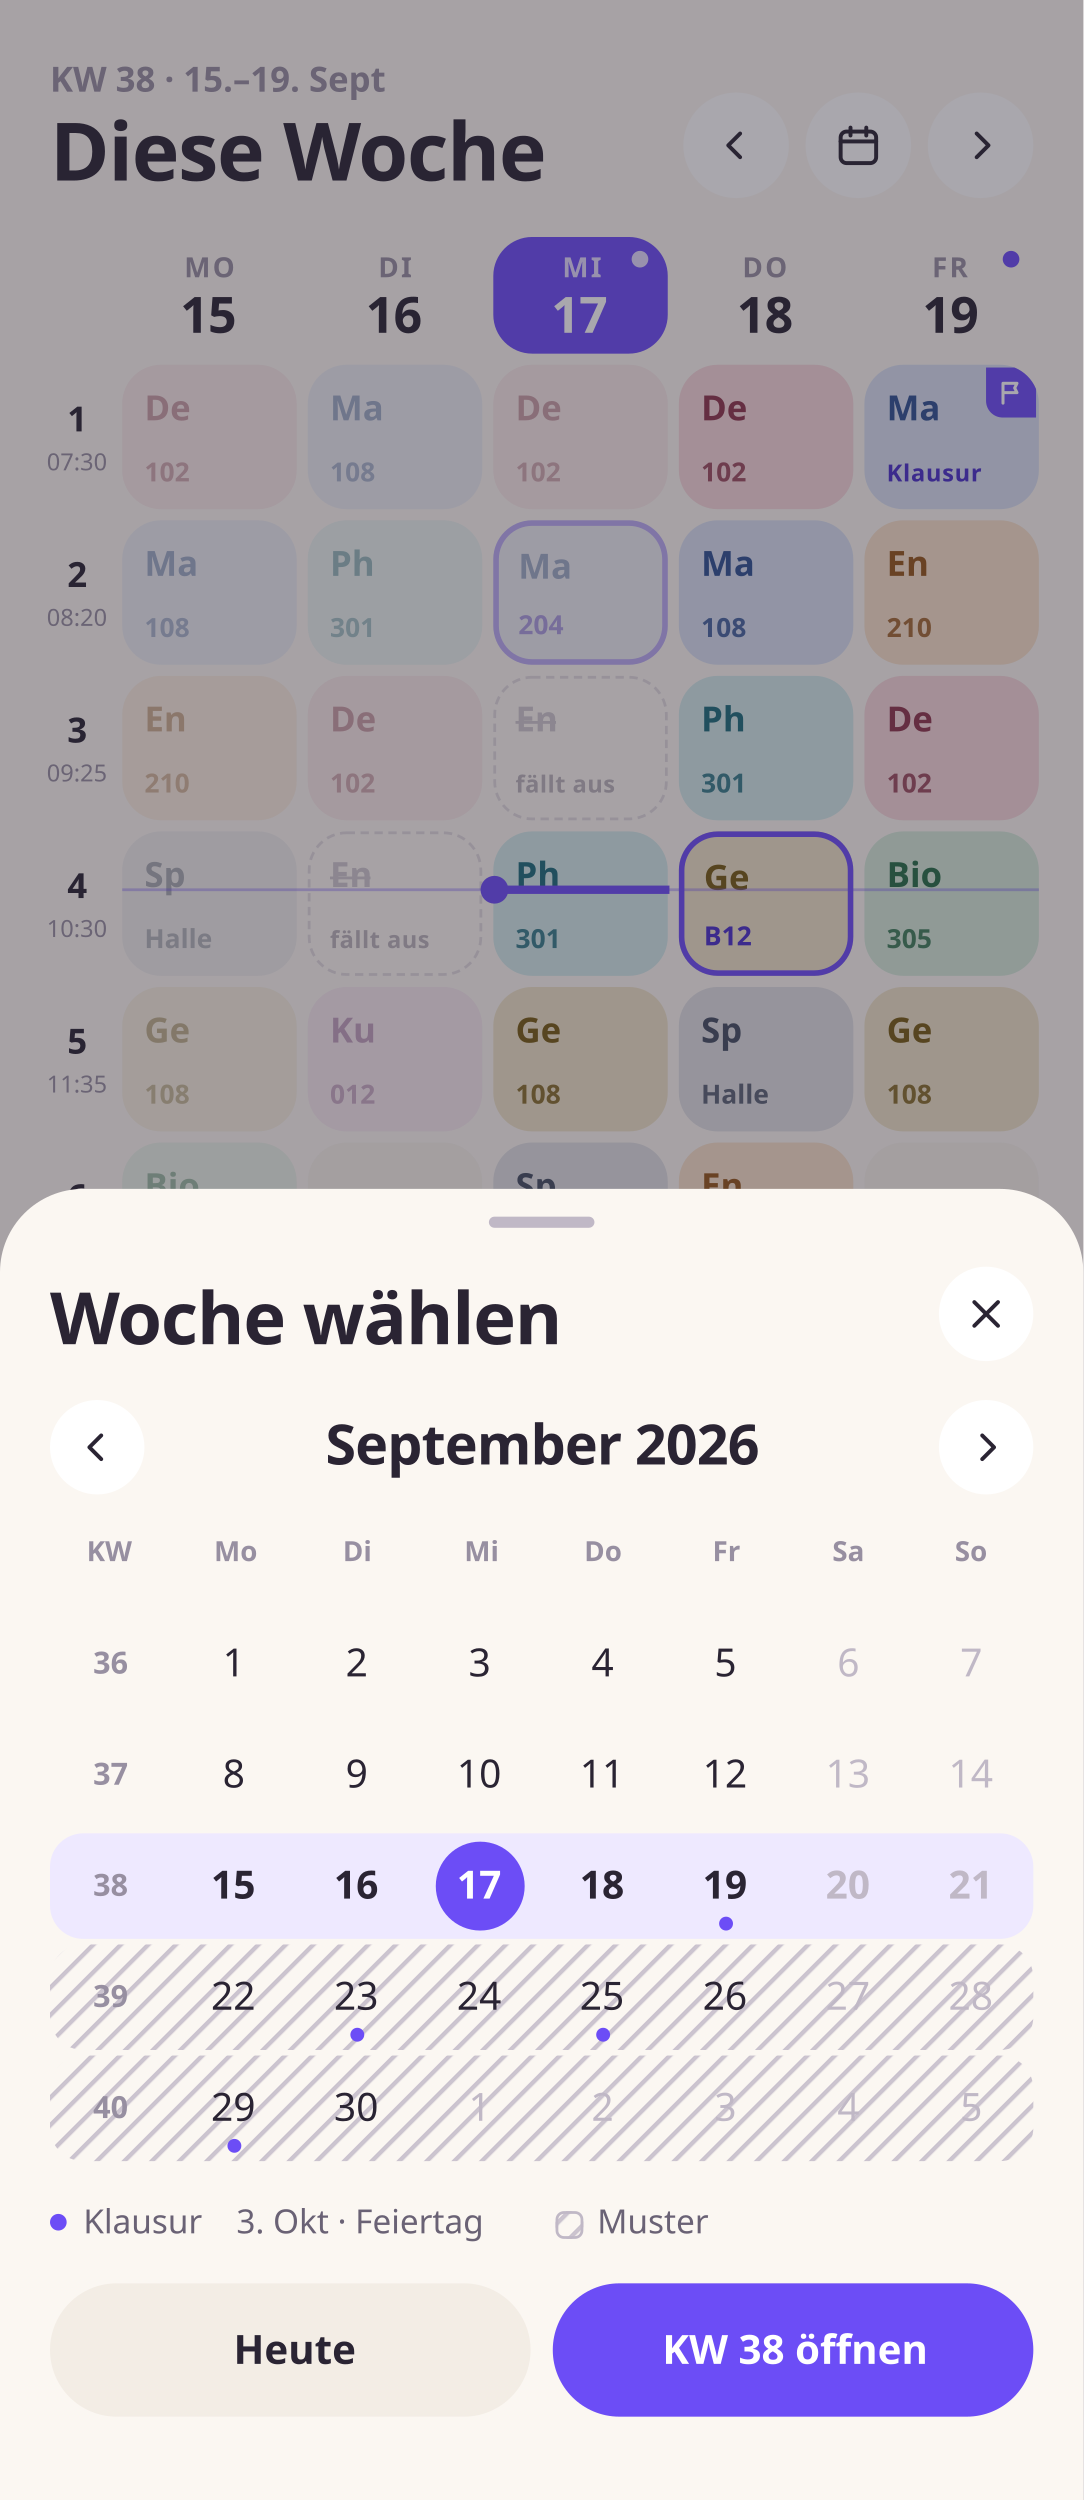
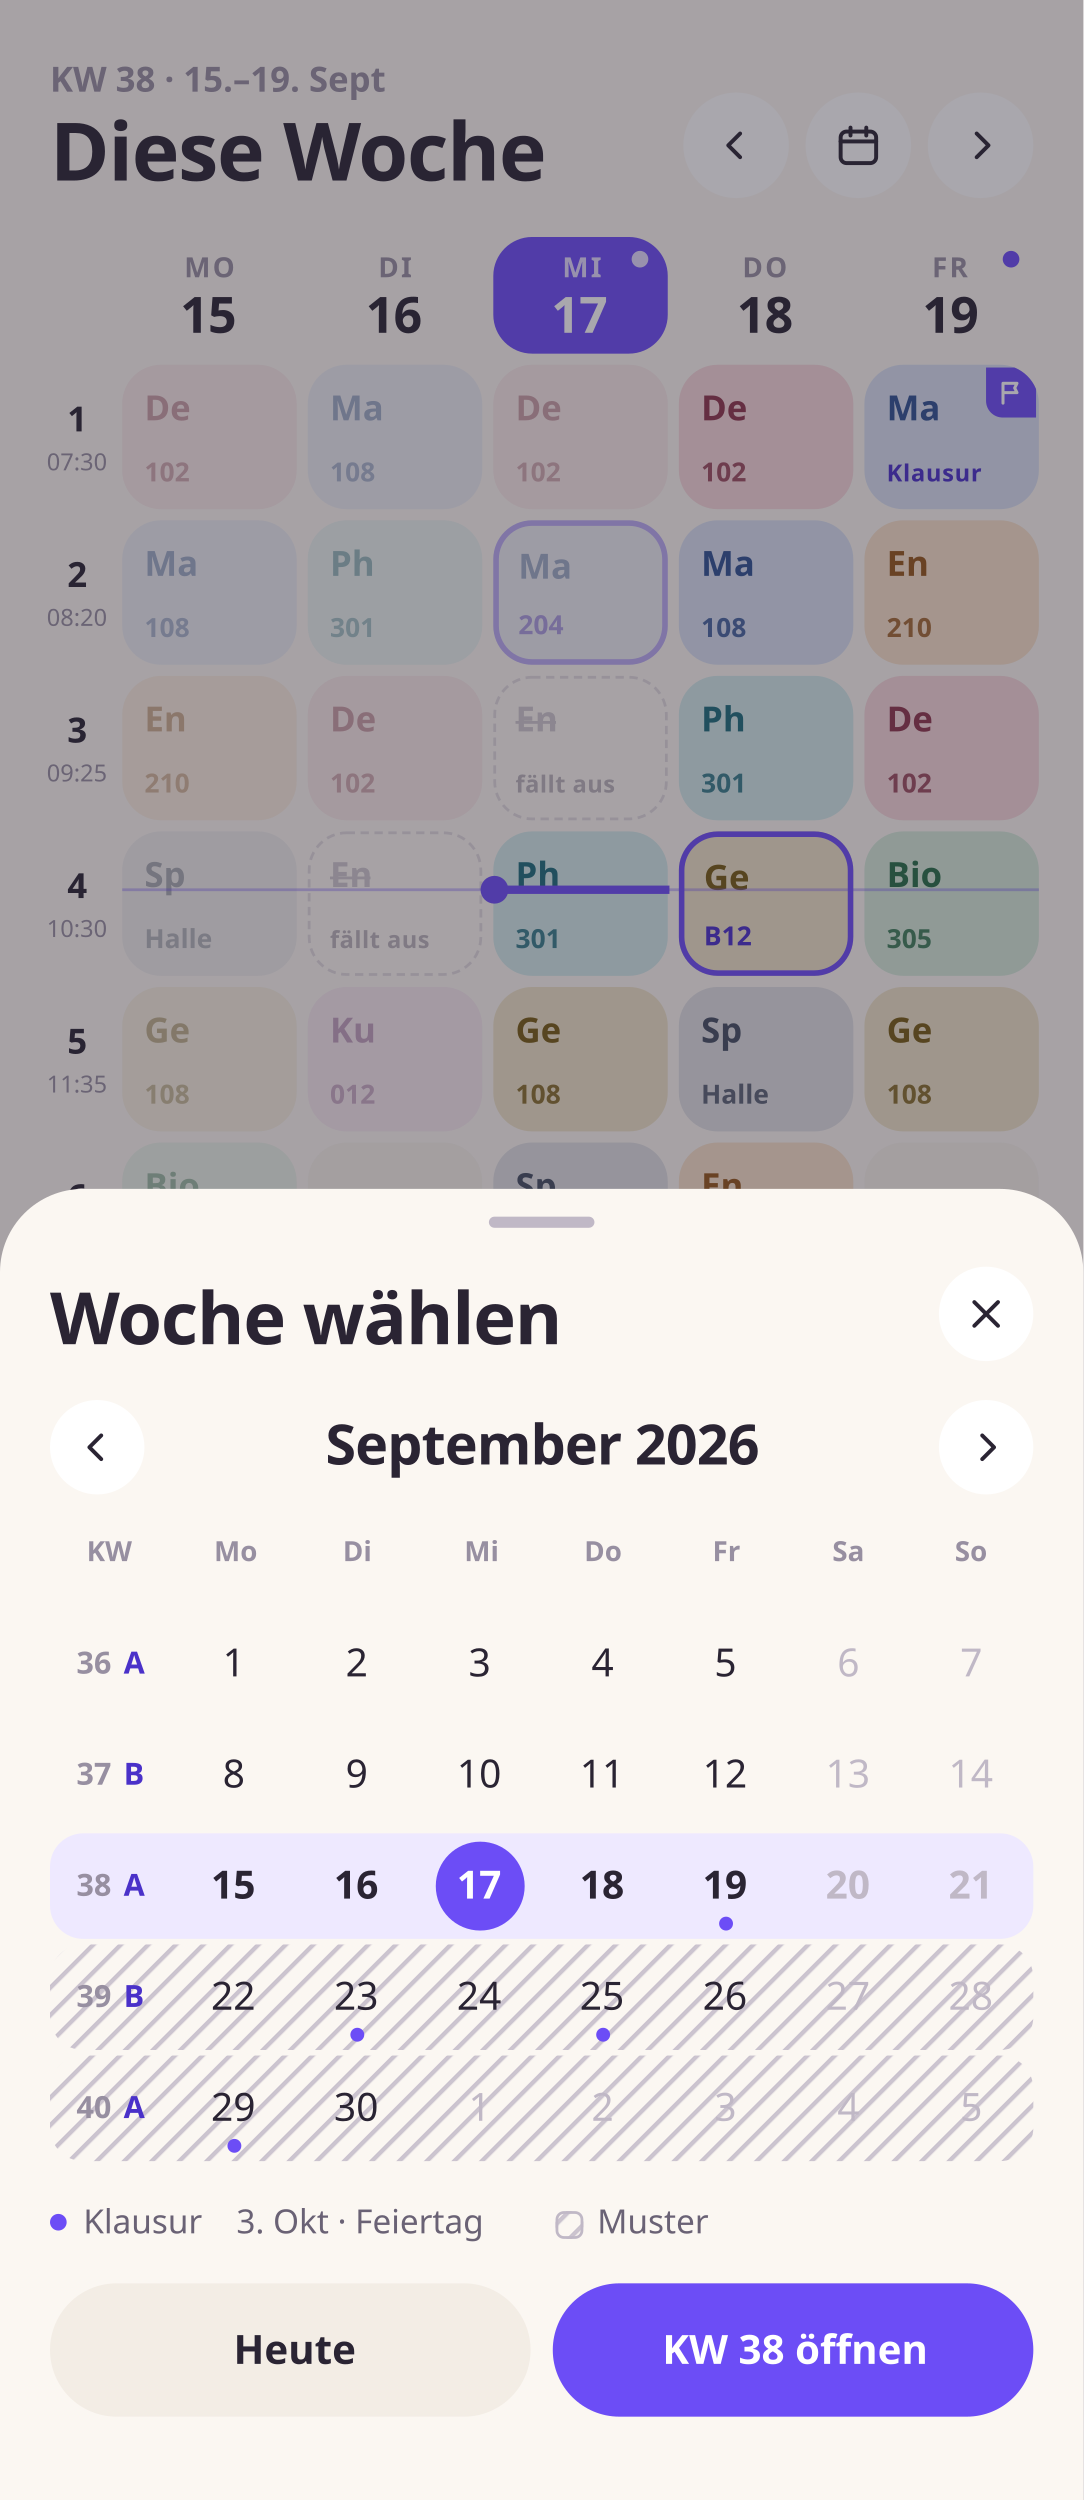
<svg xmlns="http://www.w3.org/2000/svg" width="390" height="900" viewBox="0 0 390 900">
  <defs>
    <filter id="nsh0" x="-50%" y="-50%" width="200%" height="200%">
      <feDropShadow dx="0" dy="24" stdDeviation="32" flood-color="#0F121C" flood-opacity="0.18" />
    </filter>
    <filter id="nsh1" x="-50%" y="-50%" width="200%" height="200%">
      <feDropShadow dx="0" dy="2" stdDeviation="4" flood-color="#0F121C" flood-opacity="0.06" />
    </filter>
    <pattern id="mh" width="8" height="8" patternUnits="userSpaceOnUse" patternTransform="rotate(45)">
      <rect x="0" y="0" width="3" height="8" fill="#FBF7F2" fill-opacity="0.55" />
    </pattern>
    <pattern id="mr" width="7" height="7" patternUnits="userSpaceOnUse" patternTransform="rotate(45)">
      <rect x="0" y="0" width="1.6" height="7" fill="#C0B8C6" fill-opacity="0.8" />
    </pattern>
  </defs>
  <rect x="0" y="0" width="390" height="900" fill="#FBF7F2" />
  <defs>
    <clipPath id="c3">
      <rect x="44" y="131.31" width="62.8" height="52" rx="14" />
    </clipPath>
    <clipPath id="c4">
      <rect x="110.8" y="131.31" width="62.8" height="52" rx="14" />
    </clipPath>
    <clipPath id="c5">
      <rect x="177.59" y="131.31" width="62.8" height="52" rx="14" />
    </clipPath>
    <clipPath id="c6">
      <rect x="244.39" y="131.31" width="62.8" height="52" rx="14" />
    </clipPath>
    <clipPath id="c7">
      <rect x="311.19" y="131.31" width="62.8" height="52" rx="14" />
    </clipPath>
    <clipPath id="c8">
      <rect x="44" y="187.31" width="62.8" height="52" rx="14" />
    </clipPath>
    <clipPath id="c9">
      <rect x="110.8" y="187.31" width="62.8" height="52" rx="14" />
    </clipPath>
    <clipPath id="c10">
      <rect x="177.59" y="187.31" width="62.8" height="52" rx="14" />
    </clipPath>
    <clipPath id="c11">
      <rect x="244.39" y="187.31" width="62.8" height="52" rx="14" />
    </clipPath>
    <clipPath id="c12">
      <rect x="311.19" y="187.31" width="62.8" height="52" rx="14" />
    </clipPath>
    <clipPath id="c13">
      <rect x="44" y="243.31" width="62.8" height="52" rx="14" />
    </clipPath>
    <clipPath id="c14">
      <rect x="110.8" y="243.31" width="62.8" height="52" rx="14" />
    </clipPath>
    <clipPath id="c15">
      <rect x="177.59" y="243.31" width="62.8" height="52" rx="14" />
    </clipPath>
    <clipPath id="c16">
      <rect x="244.39" y="243.31" width="62.8" height="52" rx="14" />
    </clipPath>
    <clipPath id="c17">
      <rect x="311.19" y="243.31" width="62.8" height="52" rx="14" />
    </clipPath>
    <clipPath id="c18">
      <rect x="44" y="299.31" width="62.8" height="52" rx="14" />
    </clipPath>
    <clipPath id="c19">
      <rect x="110.8" y="299.31" width="62.8" height="52" rx="14" />
    </clipPath>
    <clipPath id="c20">
      <rect x="177.59" y="299.31" width="62.8" height="52" rx="14" />
    </clipPath>
    <clipPath id="c21">
      <rect x="244.39" y="299.31" width="62.8" height="52" rx="14" />
    </clipPath>
    <clipPath id="c22">
      <rect x="311.19" y="299.31" width="62.8" height="52" rx="14" />
    </clipPath>
    <clipPath id="c23">
      <rect x="44" y="355.31" width="62.8" height="52" rx="14" />
    </clipPath>
    <clipPath id="c24">
      <rect x="110.8" y="355.31" width="62.8" height="52" rx="14" />
    </clipPath>
    <clipPath id="c25">
      <rect x="177.59" y="355.31" width="62.8" height="52" rx="14" />
    </clipPath>
    <clipPath id="c26">
      <rect x="244.39" y="355.31" width="62.8" height="52" rx="14" />
    </clipPath>
    <clipPath id="c27">
      <rect x="311.19" y="355.31" width="62.8" height="52" rx="14" />
    </clipPath>
    <clipPath id="c28">
      <rect x="44" y="411.31" width="62.8" height="52" rx="14" />
    </clipPath>
    <clipPath id="c29">
      <rect x="177.59" y="411.31" width="62.8" height="52" rx="14" />
    </clipPath>
    <clipPath id="c30">
      <rect x="244.39" y="411.31" width="62.8" height="52" rx="14" />
    </clipPath>
    <clipPath id="c37">
      <rect x="0" y="0" width="390" height="900" />
    </clipPath>
  </defs>
  <rect x="0" y="0" width="390" height="900" fill="#FBF7F2" />
  <g clip-path="url(#c37)">
    <text x="18" y="33" font-family="Nunito" font-size="12.5" font-weight="800" fill="#978FA1" xml:space="preserve">KW 38 · 15.–19. Sept</text>
    <text x="18" y="65" font-family="Nunito" font-size="29" font-weight="900" letter-spacing="-0.43" fill="#2A2433" xml:space="preserve">Diese Woche</text>
    <g id="Vorige_Woche_0">
      <rect x="246" y="33.31" width="38" height="38" rx="19" fill="#FFFFFF" />
      <g transform="translate(256.5 43.81) scale(0.71 0.71)" fill="none" stroke="#2A2433" stroke-width="2" stroke-linecap="round" stroke-linejoin="round">
        <path d="M14 6l-6 6 6 6" />
      </g>
    </g>
    <g id="Woche_wählen_1">
      <rect x="290" y="33.31" width="38" height="38" rx="19" fill="#FFFFFF" />
      <g transform="translate(300.5 43.81) scale(0.71 0.71)" fill="none" stroke="#2A2433" stroke-width="2" stroke-linecap="round" stroke-linejoin="round">
        <rect x="3" y="5" width="18" height="16" rx="3" />
        <path d="M8 3v4M16 3v4M3 10h18" />
      </g>
    </g>
    <g id="Nächste_Woche_2">
      <rect x="334" y="33.31" width="38" height="38" rx="19" fill="#FFFFFF" />
      <g transform="translate(344.5 43.81) scale(0.71 0.71)" fill="none" stroke="#2A2433" stroke-width="2" stroke-linecap="round" stroke-linejoin="round">
        <path d="M10 6l6 6-6 6" />
      </g>
    </g>
    <text x="66.33" y="99.81" font-family="Nunito" font-size="10" font-weight="700" letter-spacing="0.8" fill="#978FA1" xml:space="preserve">MO</text>
    <text x="64.86" y="119.81" font-family="Nunito" font-size="18" font-weight="900" letter-spacing="-0.27" fill="#2A2433" xml:space="preserve">15</text>
    <text x="136.17" y="99.81" font-family="Nunito" font-size="10" font-weight="700" letter-spacing="0.8" fill="#978FA1" xml:space="preserve">DI</text>
    <text x="131.66" y="119.81" font-family="Nunito" font-size="18" font-weight="900" letter-spacing="-0.27" fill="#2A2433" xml:space="preserve">16</text>
    <rect x="177.59" y="85.31" width="62.8" height="42" rx="14" fill="#6C4DF6" />
    <rect x="227.39" y="90.31" width="6" height="6" rx="3" fill="#E3DBFF" />
    <text x="202.44" y="99.81" font-family="Nunito" font-size="10" font-weight="700" letter-spacing="0.8" fill="#E3DBFF" xml:space="preserve">MI</text>
    <text x="198.45" y="119.81" font-family="Nunito" font-size="18" font-weight="900" letter-spacing="-0.27" fill="#FFFFFF" xml:space="preserve">17</text>
    <text x="267.25" y="99.81" font-family="Nunito" font-size="10" font-weight="700" letter-spacing="0.8" fill="#978FA1" xml:space="preserve">DO</text>
    <text x="265.25" y="119.81" font-family="Nunito" font-size="18" font-weight="900" letter-spacing="-0.27" fill="#2A2433" xml:space="preserve">18</text>
    <rect x="360.98" y="90.31" width="6" height="6" rx="3" fill="#6C4DF6" />
    <text x="335.53" y="99.81" font-family="Nunito" font-size="10" font-weight="700" letter-spacing="0.8" fill="#978FA1" xml:space="preserve">FR</text>
    <text x="332.05" y="119.81" font-family="Nunito" font-size="18" font-weight="900" letter-spacing="-0.27" fill="#2A2433" xml:space="preserve">19</text>
    <text x="24.23" y="155.31" font-family="Nunito" font-size="12.5" font-weight="700" fill="#2A2433" xml:space="preserve">1</text>
    <text x="16.83" y="169.31" font-family="Nunito" font-size="8.5" font-weight="400" fill="#978FA1" xml:space="preserve">07:30</text>
    <g opacity="0.45">
      <rect x="44" y="131.31" width="62.8" height="52" rx="14" fill="#F6D7DA" />
      <g clip-path="url(#c3)">
        <text x="52" y="151.31" font-family="Nunito" font-size="12.5" font-weight="900" fill="#8D364C" xml:space="preserve">De</text>
        <g opacity="0.85">
          <text x="52" y="173.31" font-family="Nunito" font-size="9.5" font-weight="600" fill="#8D364C" xml:space="preserve">102</text>
        </g>
      </g>
    </g>
    <g opacity="0.45">
      <rect x="110.8" y="131.31" width="62.8" height="52" rx="14" fill="#D8E0F1" />
      <g clip-path="url(#c4)">
        <text x="118.8" y="151.31" font-family="Nunito" font-size="12.5" font-weight="900" fill="#2F5192" xml:space="preserve">Ma</text>
        <g opacity="0.85">
          <text x="118.8" y="173.31" font-family="Nunito" font-size="9.5" font-weight="600" fill="#2F5192" xml:space="preserve">108</text>
        </g>
      </g>
    </g>
    <g opacity="0.45">
      <rect x="177.59" y="131.31" width="62.8" height="52" rx="14" fill="#F6D7DA" />
      <g clip-path="url(#c5)">
        <text x="185.59" y="151.31" font-family="Nunito" font-size="12.5" font-weight="900" fill="#8D364C" xml:space="preserve">De</text>
        <g opacity="0.85">
          <text x="185.59" y="173.31" font-family="Nunito" font-size="9.5" font-weight="600" fill="#8D364C" xml:space="preserve">102</text>
        </g>
      </g>
    </g>
    <rect x="244.39" y="131.31" width="62.8" height="52" rx="14" fill="#F6D7DA" />
    <g clip-path="url(#c6)">
      <text x="252.39" y="151.31" font-family="Nunito" font-size="12.5" font-weight="900" fill="#8D364C" xml:space="preserve">De</text>
      <g opacity="0.85">
        <text x="252.39" y="173.31" font-family="Nunito" font-size="9.5" font-weight="600" fill="#8D364C" xml:space="preserve">102</text>
      </g>
    </g>
    <rect x="311.19" y="131.31" width="62.8" height="52" rx="14" fill="#D8E0F1" />
    <g clip-path="url(#c7)">
      <path d="M354.98,132.31 H372.98  V150.31  H360.98 A6,6 0 0 1 354.98,144.31 V132.31  Z" fill="#6C4DF6" />
      <g transform="translate(358.98 136.31) scale(0.42 0.42)" fill="none" stroke="#FFFFFF" stroke-width="2.6" stroke-linecap="round" stroke-linejoin="round">
        <path d="M5 21V4h12l-2 4 2 4H5" />
      </g>
      <text x="319.19" y="151.31" font-family="Nunito" font-size="12.5" font-weight="900" fill="#2F5192" xml:space="preserve">Ma</text>
      <text x="319.19" y="173.31" font-family="Nunito" font-size="8.5" font-weight="800" letter-spacing="0.26" fill="#4A31C9" xml:space="preserve">Klausur</text>
    </g>
    <text x="24.23" y="211.31" font-family="Nunito" font-size="12.5" font-weight="700" fill="#2A2433" xml:space="preserve">2</text>
    <text x="16.83" y="225.31" font-family="Nunito" font-size="8.5" font-weight="400" fill="#978FA1" xml:space="preserve">08:20</text>
    <g opacity="0.45">
      <rect x="44" y="187.31" width="62.8" height="52" rx="14" fill="#D8E0F1" />
      <g clip-path="url(#c8)">
        <text x="52" y="207.31" font-family="Nunito" font-size="12.5" font-weight="900" fill="#2F5192" xml:space="preserve">Ma</text>
        <g opacity="0.85">
          <text x="52" y="229.31" font-family="Nunito" font-size="9.5" font-weight="600" fill="#2F5192" xml:space="preserve">108</text>
        </g>
      </g>
    </g>
    <g opacity="0.45">
      <rect x="110.8" y="187.31" width="62.8" height="52" rx="14" fill="#D2E9E9" />
      <g clip-path="url(#c9)">
        <text x="118.8" y="207.31" font-family="Nunito" font-size="12.5" font-weight="900" fill="#1D6C7B" xml:space="preserve">Ph</text>
        <g opacity="0.85">
          <text x="118.8" y="229.31" font-family="Nunito" font-size="9.5" font-weight="600" fill="#1D6C7B" xml:space="preserve">301</text>
        </g>
      </g>
    </g>
    <g opacity="0.45">
      <rect x="177.59" y="187.31" width="62.8" height="52" rx="14" fill="#D8E0F1" />
      <rect x="178.59" y="188.31" width="60.8" height="50" rx="13" fill="none" stroke="#6C4DF6" stroke-width="2" />
      <g clip-path="url(#c10)">
        <text x="186.59" y="208.31" font-family="Nunito" font-size="12.5" font-weight="900" fill="#2F5192" xml:space="preserve">Ma</text>
        <text x="186.59" y="228.31" font-family="Nunito" font-size="9.5" font-weight="800" fill="#4A31C9" xml:space="preserve">204</text>
      </g>
    </g>
    <rect x="244.39" y="187.31" width="62.8" height="52" rx="14" fill="#D8E0F1" />
    <g clip-path="url(#c11)">
      <text x="252.39" y="207.31" font-family="Nunito" font-size="12.5" font-weight="900" fill="#2F5192" xml:space="preserve">Ma</text>
      <g opacity="0.85">
        <text x="252.39" y="229.31" font-family="Nunito" font-size="9.5" font-weight="600" fill="#2F5192" xml:space="preserve">108</text>
      </g>
    </g>
    <rect x="311.19" y="187.31" width="62.8" height="52" rx="14" fill="#F8E1CA" />
    <g clip-path="url(#c12)">
      <text x="319.19" y="207.31" font-family="Nunito" font-size="12.5" font-weight="900" fill="#94561B" xml:space="preserve">En</text>
      <g opacity="0.85">
        <text x="319.19" y="229.31" font-family="Nunito" font-size="9.5" font-weight="600" fill="#94561B" xml:space="preserve">210</text>
      </g>
    </g>
    <text x="24.23" y="267.31" font-family="Nunito" font-size="12.5" font-weight="700" fill="#2A2433" xml:space="preserve">3</text>
    <text x="16.83" y="281.31" font-family="Nunito" font-size="8.5" font-weight="400" fill="#978FA1" xml:space="preserve">09:25</text>
    <g opacity="0.45">
      <rect x="44" y="243.31" width="62.8" height="52" rx="14" fill="#F8E1CA" />
      <g clip-path="url(#c13)">
        <text x="52" y="263.31" font-family="Nunito" font-size="12.5" font-weight="900" fill="#94561B" xml:space="preserve">En</text>
        <g opacity="0.85">
          <text x="52" y="285.31" font-family="Nunito" font-size="9.5" font-weight="600" fill="#94561B" xml:space="preserve">210</text>
        </g>
      </g>
    </g>
    <g opacity="0.45">
      <rect x="110.8" y="243.31" width="62.8" height="52" rx="14" fill="#F6D7DA" />
      <g clip-path="url(#c14)">
        <text x="118.8" y="263.31" font-family="Nunito" font-size="12.5" font-weight="900" fill="#8D364C" xml:space="preserve">De</text>
        <g opacity="0.85">
          <text x="118.8" y="285.31" font-family="Nunito" font-size="9.5" font-weight="600" fill="#8D364C" xml:space="preserve">102</text>
        </g>
      </g>
    </g>
    <g opacity="0.45">
      <rect x="178.09" y="243.81" width="61.8" height="51" rx="13.5" fill="none" stroke="#C0B8C6" stroke-width="1" stroke-dasharray="3 2" />
      <g clip-path="url(#c15)">
        <text x="185.59" y="263.31" font-family="Nunito" font-size="12.5" font-weight="600" fill="#978FA1" xml:space="preserve">En</text>
        <rect x="185.59" y="259.56" width="14.58" height="1" fill="#978FA1" />
        <text x="185.59" y="285.31" font-family="Nunito" font-size="8.5" font-weight="700" letter-spacing="0.17" fill="#6A6275" xml:space="preserve">fällt aus</text>
      </g>
    </g>
    <rect x="244.39" y="243.31" width="62.8" height="52" rx="14" fill="#D2E9E9" />
    <g clip-path="url(#c16)">
      <text x="252.39" y="263.31" font-family="Nunito" font-size="12.5" font-weight="900" fill="#1D6C7B" xml:space="preserve">Ph</text>
      <g opacity="0.85">
        <text x="252.39" y="285.31" font-family="Nunito" font-size="9.5" font-weight="600" fill="#1D6C7B" xml:space="preserve">301</text>
      </g>
    </g>
    <rect x="311.19" y="243.31" width="62.8" height="52" rx="14" fill="#F6D7DA" />
    <g clip-path="url(#c17)">
      <text x="319.19" y="263.31" font-family="Nunito" font-size="12.5" font-weight="900" fill="#8D364C" xml:space="preserve">De</text>
      <g opacity="0.85">
        <text x="319.19" y="285.31" font-family="Nunito" font-size="9.5" font-weight="600" fill="#8D364C" xml:space="preserve">102</text>
      </g>
    </g>
    <text x="24.23" y="323.31" font-family="Nunito" font-size="12.5" font-weight="700" fill="#2A2433" xml:space="preserve">4</text>
    <text x="16.83" y="337.31" font-family="Nunito" font-size="8.5" font-weight="400" fill="#978FA1" xml:space="preserve">10:30</text>
    <g opacity="0.45">
      <rect x="44" y="299.31" width="62.8" height="52" rx="14" fill="#DFDFE2" />
      <g clip-path="url(#c18)">
        <text x="52" y="319.31" font-family="Nunito" font-size="12.5" font-weight="900" fill="#444F63" xml:space="preserve">Sp</text>
        <g opacity="0.85">
          <text x="52" y="341.31" font-family="Nunito" font-size="9.5" font-weight="600" fill="#444F63" xml:space="preserve">Halle</text>
        </g>
      </g>
    </g>
    <g opacity="0.45">
      <rect x="111.3" y="299.81" width="61.8" height="51" rx="13.5" fill="none" stroke="#C0B8C6" stroke-width="1" stroke-dasharray="3 2" />
      <g clip-path="url(#c19)">
        <text x="118.8" y="319.31" font-family="Nunito" font-size="12.5" font-weight="600" fill="#978FA1" xml:space="preserve">En</text>
        <rect x="118.8" y="315.56" width="14.58" height="1" fill="#978FA1" />
        <text x="118.8" y="341.31" font-family="Nunito" font-size="8.5" font-weight="700" letter-spacing="0.17" fill="#6A6275" xml:space="preserve">fällt aus</text>
      </g>
    </g>
    <rect x="177.59" y="299.31" width="62.8" height="52" rx="14" fill="#D2E9E9" />
    <g clip-path="url(#c20)">
      <text x="185.59" y="319.31" font-family="Nunito" font-size="12.5" font-weight="900" fill="#1D6C7B" xml:space="preserve">Ph</text>
      <g opacity="0.85">
        <text x="185.59" y="341.31" font-family="Nunito" font-size="9.5" font-weight="600" fill="#1D6C7B" xml:space="preserve">301</text>
      </g>
    </g>
    <rect x="244.39" y="299.31" width="62.8" height="52" rx="14" fill="#EFE3C8" />
    <rect x="245.39" y="300.31" width="60.8" height="50" rx="13" fill="none" stroke="#6C4DF6" stroke-width="2" />
    <g clip-path="url(#c21)">
      <text x="253.39" y="320.31" font-family="Nunito" font-size="12.5" font-weight="900" fill="#765C14" xml:space="preserve">Ge</text>
      <text x="253.39" y="340.31" font-family="Nunito" font-size="9.5" font-weight="800" fill="#4A31C9" xml:space="preserve">B12</text>
    </g>
    <rect x="311.19" y="299.31" width="62.8" height="52" rx="14" fill="#D5E9D9" />
    <g clip-path="url(#c22)">
      <text x="319.19" y="319.31" font-family="Nunito" font-size="12.5" font-weight="900" fill="#276E47" xml:space="preserve">Bio</text>
      <g opacity="0.85">
        <text x="319.19" y="341.31" font-family="Nunito" font-size="9.5" font-weight="600" fill="#276E47" xml:space="preserve">305</text>
      </g>
    </g>
    <text x="24.23" y="379.31" font-family="Nunito" font-size="12.5" font-weight="700" fill="#2A2433" xml:space="preserve">5</text>
    <text x="16.83" y="393.31" font-family="Nunito" font-size="8.5" font-weight="400" fill="#978FA1" xml:space="preserve">11:35</text>
    <g opacity="0.45">
      <rect x="44" y="355.31" width="62.8" height="52" rx="14" fill="#EFE3C8" />
      <g clip-path="url(#c23)">
        <text x="52" y="375.31" font-family="Nunito" font-size="12.5" font-weight="900" fill="#765C14" xml:space="preserve">Ge</text>
        <g opacity="0.85">
          <text x="52" y="397.31" font-family="Nunito" font-size="9.5" font-weight="600" fill="#765C14" xml:space="preserve">108</text>
        </g>
      </g>
    </g>
    <g opacity="0.45">
      <rect x="110.8" y="355.31" width="62.8" height="52" rx="14" fill="#F1D8EA" />
      <g clip-path="url(#c24)">
        <text x="118.8" y="375.31" font-family="Nunito" font-size="12.5" font-weight="900" fill="#7B397E" xml:space="preserve">Ku</text>
        <g opacity="0.85">
          <text x="118.8" y="397.31" font-family="Nunito" font-size="9.5" font-weight="600" fill="#7B397E" xml:space="preserve">012</text>
        </g>
      </g>
    </g>
    <rect x="177.59" y="355.31" width="62.8" height="52" rx="14" fill="#EFE3C8" />
    <g clip-path="url(#c25)">
      <text x="185.59" y="375.31" font-family="Nunito" font-size="12.5" font-weight="900" fill="#765C14" xml:space="preserve">Ge</text>
      <g opacity="0.85">
        <text x="185.59" y="397.31" font-family="Nunito" font-size="9.5" font-weight="600" fill="#765C14" xml:space="preserve">108</text>
      </g>
    </g>
    <rect x="244.39" y="355.31" width="62.8" height="52" rx="14" fill="#DFDFE2" />
    <g clip-path="url(#c26)">
      <text x="252.39" y="375.31" font-family="Nunito" font-size="12.5" font-weight="900" fill="#444F63" xml:space="preserve">Sp</text>
      <g opacity="0.85">
        <text x="252.39" y="397.31" font-family="Nunito" font-size="9.5" font-weight="600" fill="#444F63" xml:space="preserve">Halle</text>
      </g>
    </g>
    <rect x="311.19" y="355.31" width="62.8" height="52" rx="14" fill="#EFE3C8" />
    <g clip-path="url(#c27)">
      <text x="319.19" y="375.31" font-family="Nunito" font-size="12.5" font-weight="900" fill="#765C14" xml:space="preserve">Ge</text>
      <g opacity="0.85">
        <text x="319.19" y="397.31" font-family="Nunito" font-size="9.5" font-weight="600" fill="#765C14" xml:space="preserve">108</text>
      </g>
    </g>
    <text x="24.23" y="435.31" font-family="Nunito" font-size="12.5" font-weight="700" fill="#2A2433" xml:space="preserve">6</text>
    <text x="16.83" y="449.31" font-family="Nunito" font-size="8.5" font-weight="400" fill="#978FA1" xml:space="preserve">12:25</text>
    <g opacity="0.45">
      <rect x="44" y="411.31" width="62.8" height="52" rx="14" fill="#D5E9D9" />
      <g clip-path="url(#c28)">
        <text x="52" y="431.31" font-family="Nunito" font-size="12.5" font-weight="900" fill="#276E47" xml:space="preserve">Bio</text>
        <g opacity="0.85">
          <text x="52" y="453.31" font-family="Nunito" font-size="9.5" font-weight="600" fill="#276E47" xml:space="preserve">305</text>
        </g>
      </g>
    </g>
    <g opacity="0.6">
      <rect x="110.8" y="411.31" width="62.8" height="52" rx="14" fill="#F3EDE5" />
    </g>
    <rect x="177.59" y="411.31" width="62.8" height="52" rx="14" fill="#DFDFE2" />
    <g clip-path="url(#c29)">
      <text x="185.59" y="431.31" font-family="Nunito" font-size="12.5" font-weight="900" fill="#444F63" xml:space="preserve">Sp</text>
      <g opacity="0.85">
        <text x="185.59" y="453.31" font-family="Nunito" font-size="9.5" font-weight="600" fill="#444F63" xml:space="preserve">Halle</text>
      </g>
    </g>
    <rect x="244.39" y="411.31" width="62.8" height="52" rx="14" fill="#F8E1CA" />
    <g clip-path="url(#c30)">
      <text x="252.39" y="431.31" font-family="Nunito" font-size="12.5" font-weight="900" fill="#94561B" xml:space="preserve">En</text>
      <g opacity="0.85">
        <text x="252.39" y="453.31" font-family="Nunito" font-size="9.5" font-weight="600" fill="#94561B" xml:space="preserve">210</text>
      </g>
    </g>
    <g opacity="0.6">
      <rect x="311.19" y="411.31" width="62.8" height="52" rx="14" fill="#F3EDE5" />
    </g>
    <g opacity="0.35">
      <rect x="44" y="319.81" width="330" height="1" fill="#6C4DF6" />
    </g>
    <rect x="178" y="318.81" width="63" height="3" fill="#6C4DF6" />
    <rect x="173" y="315.31" width="10" height="10" rx="5" fill="#6C4DF6" />
    <rect x="18" y="477.31" width="354" height="121.38" rx="22" fill="#FFFFFF" />
    <line x1="32" y1="546.19" x2="358" y2="546.19" stroke="#F0EAE2" stroke-width="1" />
    <g transform="translate(32 503) scale(0.79 0.79)" fill="none" stroke="#6A6275" stroke-width="1.9" stroke-linecap="round" stroke-linejoin="round">
      <path d="M5 21V4h12l-2 4 2 4H5" />
    </g>
    <text x="63" y="500.31" font-family="Nunito" font-size="14.5" font-weight="500" fill="#2A2433" xml:space="preserve">Fr · Mathe</text>
    <text x="63" y="519.31" font-family="Nunito" font-size="12" font-weight="400" fill="#978FA1" xml:space="preserve">Nächste Klausur · Quadratische</text>
    <text x="63" y="535.5" font-family="Nunito" font-size="12" font-weight="400" fill="#978FA1" xml:space="preserve">Funktionen</text>
    <text x="269.44" y="516.5" font-family="Nunito" font-size="13" font-weight="400" fill="#978FA1" xml:space="preserve">in 2 Tagen</text>
    <g transform="translate(342 504.5) scale(0.67 0.67)" fill="none" stroke="#C0B8C6" stroke-width="2" stroke-linecap="round" stroke-linejoin="round">
      <path d="M10 6l6 6-6 6" />
    </g>
    <g transform="translate(32 562.19) scale(0.79 0.79)" fill="none" stroke="#6A6275" stroke-width="1.9" stroke-linecap="round" stroke-linejoin="round">
      <path d="M5 20V11M12 20V5M19 20v-8" />
    </g>
    <text x="63" y="576.69" font-family="Nunito" font-size="14.5" font-weight="500" fill="#2A2433" xml:space="preserve">3 fallen aus · 2 Vertretungen</text>
    <g transform="translate(342 563.69) scale(0.67 0.67)" fill="none" stroke="#C0B8C6" stroke-width="2" stroke-linecap="round" stroke-linejoin="round">
      <path d="M10 6l6 6-6 6" />
    </g>
    <rect x="16" y="820" width="358" height="58" rx="29" fill="#FFFFFF" />
    <rect x="16.5" y="820.5" width="357" height="57" rx="28.5" fill="none" stroke="#F0EAE2" stroke-width="1" />
    <rect x="23" y="827" width="105.64" height="44" rx="22" fill="#6C4DF6" />
    <g transform="translate(42.58 840) scale(0.75 0.75)" fill="none" stroke="#FFFFFF" stroke-width="2.2" stroke-linecap="round" stroke-linejoin="round">
      <rect x="3" y="4" width="18" height="16" rx="2" />
      <path d="M3 10h18M9 4v16M15 4v16" />
    </g>
    <text x="66.58" y="853" font-family="Nunito" font-size="13" font-weight="800" fill="#FFFFFF" xml:space="preserve">Woche</text>
    <g id="Klausuren_31">
      <g transform="translate(160.36 839) scale(0.83 0.83)" fill="none" stroke="#6A6275" stroke-width="2" stroke-linecap="round" stroke-linejoin="round">
        <path d="M5 21V4h12l-2 4 2 4H5" />
      </g>
    </g>
    <g id="Statistik_32">
      <g transform="translate(239.81 839) scale(0.83 0.83)" fill="none" stroke="#6A6275" stroke-width="2" stroke-linecap="round" stroke-linejoin="round">
        <path d="M5 20V11M12 20V5M19 20v-8" />
      </g>
    </g>
    <g id="Mehr_33">
      <g transform="translate(319.27 839) scale(0.83 0.83)" fill="#6A6275" stroke="#6A6275" stroke-width="2" stroke-linecap="round" stroke-linejoin="round">
        <circle cx="5" cy="12" r="1.5" />
        <circle cx="12" cy="12" r="1.5" />
        <circle cx="19" cy="12" r="1.5" />
      </g>
    </g>
    <rect x="0" y="0" width="390" height="900" fill="#2A2433" fill-opacity="0.4" />
    <path d="M30,428 H360 A30,30 0 0 1 390,458 V900  H0  V458 A30,30 0 0 1 30,428 Z" fill="#FBF7F2" />
    <rect x="176" y="438" width="38" height="4" rx="2" fill="#C0B8C6" />
    <text x="18" y="483.92" font-family="Nunito" font-size="26" font-weight="900" letter-spacing="-0.39" fill="#2A2433" xml:space="preserve">Woche wählen</text>
    <g id="Schließen_34">
      <rect x="338" y="456" width="34" height="34" rx="17" fill="#FFFFFF" />
      <g transform="translate(346.5 464.5) scale(0.71 0.71)" fill="none" stroke="#2A2433" stroke-width="2" stroke-linecap="round" stroke-linejoin="round">
        <path d="M6 6l12 12M18 6L6 18" />
      </g>
    </g>
    <g id="Voriger_Monat_35">
      <rect x="18" y="504" width="34" height="34" rx="17" fill="#FFFFFF" />
      <g transform="translate(26.5 512.5) scale(0.71 0.71)" fill="none" stroke="#2A2433" stroke-width="2" stroke-linecap="round" stroke-linejoin="round">
        <path d="M14 6l-6 6 6 6" />
      </g>
    </g>
    <text x="117.16" y="527.2" font-family="Nunito" font-size="20" font-weight="900" letter-spacing="-0.3" fill="#2A2433" xml:space="preserve">September 2026</text>
    <g id="Nächster_Monat_36">
      <rect x="338" y="504" width="34" height="34" rx="17" fill="#FFFFFF" />
      <g transform="translate(346.5 512.5) scale(0.71 0.71)" fill="none" stroke="#2A2433" stroke-width="2" stroke-linecap="round" stroke-linejoin="round">
        <path d="M10 6l6 6-6 6" />
      </g>
    </g>
    <text x="31.19" y="562" font-family="Nunito" font-size="10" font-weight="800" fill="#978FA1" xml:space="preserve">KW</text>
    <text x="77.05" y="562" font-family="Nunito" font-size="10" font-weight="800" fill="#978FA1" xml:space="preserve">Mo</text>
    <text x="123.41" y="562" font-family="Nunito" font-size="10" font-weight="800" fill="#978FA1" xml:space="preserve">Di</text>
    <text x="167.14" y="562" font-family="Nunito" font-size="10" font-weight="800" fill="#978FA1" xml:space="preserve">Mi</text>
    <text x="210.3" y="562" font-family="Nunito" font-size="10" font-weight="800" fill="#978FA1" xml:space="preserve">Do</text>
    <text x="256.5" y="562" font-family="Nunito" font-size="10" font-weight="800" fill="#978FA1" xml:space="preserve">Fr</text>
    <text x="299.63" y="562" font-family="Nunito" font-size="10" font-weight="800" fill="#978FA1" xml:space="preserve">Sa</text>
    <text x="343.72" y="562" font-family="Nunito" font-size="10" font-weight="800" fill="#978FA1" xml:space="preserve">So</text>
-     <text x="33.52" y="602.5" font-family="Nunito" font-size="11" font-weight="700" fill="#978FA1" xml:space="preserve">36</text>
+     <text x="27.52" y="602.5" font-family="Nunito" font-size="11" font-weight="700" fill="#978FA1" xml:space="preserve">36</text>
+     <text x="44.52" y="602.5" font-family="Nunito" font-size="11" font-weight="900" fill="#4A31C9" xml:space="preserve">A</text>
    <text x="80.17" y="603.5" font-family="Nunito" font-size="14" font-weight="500" fill="#2A2433" xml:space="preserve">1</text>
    <text x="124.42" y="603.5" font-family="Nunito" font-size="14" font-weight="500" fill="#2A2433" xml:space="preserve">2</text>
    <text x="168.67" y="603.5" font-family="Nunito" font-size="14" font-weight="500" fill="#2A2433" xml:space="preserve">3</text>
    <text x="212.92" y="603.5" font-family="Nunito" font-size="14" font-weight="500" fill="#2A2433" xml:space="preserve">4</text>
    <text x="257.17" y="603.5" font-family="Nunito" font-size="14" font-weight="500" fill="#2A2433" xml:space="preserve">5</text>
    <text x="301.42" y="603.5" font-family="Nunito" font-size="14" font-weight="500" fill="#C0B8C6" xml:space="preserve">6</text>
    <text x="345.67" y="603.5" font-family="Nunito" font-size="14" font-weight="500" fill="#C0B8C6" xml:space="preserve">7</text>
-     <text x="33.52" y="642.5" font-family="Nunito" font-size="11" font-weight="700" fill="#978FA1" xml:space="preserve">37</text>
+     <text x="27.52" y="642.5" font-family="Nunito" font-size="11" font-weight="700" fill="#978FA1" xml:space="preserve">37</text>
+     <text x="44.52" y="642.5" font-family="Nunito" font-size="11" font-weight="900" fill="#4A31C9" xml:space="preserve">B</text>
    <text x="80.17" y="643.5" font-family="Nunito" font-size="14" font-weight="500" fill="#2A2433" xml:space="preserve">8</text>
    <text x="124.42" y="643.5" font-family="Nunito" font-size="14" font-weight="500" fill="#2A2433" xml:space="preserve">9</text>
    <text x="164.47" y="643.5" font-family="Nunito" font-size="14" font-weight="500" fill="#2A2433" xml:space="preserve">10</text>
    <text x="208.72" y="643.5" font-family="Nunito" font-size="14" font-weight="500" fill="#2A2433" xml:space="preserve">11</text>
    <text x="252.97" y="643.5" font-family="Nunito" font-size="14" font-weight="500" fill="#2A2433" xml:space="preserve">12</text>
    <text x="297.22" y="643.5" font-family="Nunito" font-size="14" font-weight="500" fill="#C0B8C6" xml:space="preserve">13</text>
    <text x="341.47" y="643.5" font-family="Nunito" font-size="14" font-weight="500" fill="#C0B8C6" xml:space="preserve">14</text>
    <rect x="18" y="660" width="354" height="38" rx="12" fill="#EEE9FF" />
-     <text x="33.52" y="682.5" font-family="Nunito" font-size="11" font-weight="700" fill="#978FA1" xml:space="preserve">38</text>
+     <text x="27.52" y="682.5" font-family="Nunito" font-size="11" font-weight="700" fill="#978FA1" xml:space="preserve">38</text>
+     <text x="44.52" y="682.5" font-family="Nunito" font-size="11" font-weight="900" fill="#4A31C9" xml:space="preserve">A</text>
    <text x="75.97" y="683.5" font-family="Nunito" font-size="14" font-weight="700" fill="#2A2433" xml:space="preserve">15</text>
    <text x="120.22" y="683.5" font-family="Nunito" font-size="14" font-weight="700" fill="#2A2433" xml:space="preserve">16</text>
    <rect x="156.88" y="663" width="32" height="32" rx="16" fill="#6C4DF6" />
    <text x="164.47" y="683.5" font-family="Nunito" font-size="14" font-weight="700" fill="#FFFFFF" xml:space="preserve">17</text>
    <text x="208.72" y="683.5" font-family="Nunito" font-size="14" font-weight="700" fill="#2A2433" xml:space="preserve">18</text>
    <text x="252.97" y="683.5" font-family="Nunito" font-size="14" font-weight="700" fill="#2A2433" xml:space="preserve">19</text>
    <rect x="258.88" y="690" width="5" height="5" rx="2.5" fill="#6C4DF6" />
    <text x="297.22" y="683.5" font-family="Nunito" font-size="14" font-weight="700" fill="#C0B8C6" xml:space="preserve">20</text>
    <text x="341.47" y="683.5" font-family="Nunito" font-size="14" font-weight="700" fill="#C0B8C6" xml:space="preserve">21</text>
    <rect x="18" y="700" width="354" height="38" rx="12" fill="url(#mr)" />
-     <text x="33.52" y="722.5" font-family="Nunito" font-size="11" font-weight="700" fill="#978FA1" xml:space="preserve">39</text>
+     <text x="27.52" y="722.5" font-family="Nunito" font-size="11" font-weight="700" fill="#978FA1" xml:space="preserve">39</text>
+     <text x="44.52" y="722.5" font-family="Nunito" font-size="11" font-weight="900" fill="#4A31C9" xml:space="preserve">B</text>
    <text x="75.97" y="723.5" font-family="Nunito" font-size="14" font-weight="500" fill="#2A2433" xml:space="preserve">22</text>
    <text x="120.22" y="723.5" font-family="Nunito" font-size="14" font-weight="500" fill="#2A2433" xml:space="preserve">23</text>
    <rect x="126.13" y="730" width="5" height="5" rx="2.5" fill="#6C4DF6" />
    <text x="164.47" y="723.5" font-family="Nunito" font-size="14" font-weight="500" fill="#2A2433" xml:space="preserve">24</text>
    <text x="208.72" y="723.5" font-family="Nunito" font-size="14" font-weight="500" fill="#2A2433" xml:space="preserve">25</text>
    <rect x="214.63" y="730" width="5" height="5" rx="2.5" fill="#6C4DF6" />
    <text x="252.97" y="723.5" font-family="Nunito" font-size="14" font-weight="500" fill="#2A2433" xml:space="preserve">26</text>
    <text x="297.22" y="723.5" font-family="Nunito" font-size="14" font-weight="500" fill="#C0B8C6" xml:space="preserve">27</text>
    <text x="341.47" y="723.5" font-family="Nunito" font-size="14" font-weight="500" fill="#C0B8C6" xml:space="preserve">28</text>
    <rect x="18" y="740" width="354" height="38" rx="12" fill="url(#mr)" />
-     <text x="33.52" y="762.5" font-family="Nunito" font-size="11" font-weight="700" fill="#978FA1" xml:space="preserve">40</text>
+     <text x="27.52" y="762.5" font-family="Nunito" font-size="11" font-weight="700" fill="#978FA1" xml:space="preserve">40</text>
+     <text x="44.52" y="762.5" font-family="Nunito" font-size="11" font-weight="900" fill="#4A31C9" xml:space="preserve">A</text>
    <text x="75.97" y="763.5" font-family="Nunito" font-size="14" font-weight="500" fill="#2A2433" xml:space="preserve">29</text>
    <rect x="81.88" y="770" width="5" height="5" rx="2.5" fill="#6C4DF6" />
    <text x="120.22" y="763.5" font-family="Nunito" font-size="14" font-weight="500" fill="#2A2433" xml:space="preserve">30</text>
    <text x="168.67" y="763.5" font-family="Nunito" font-size="14" font-weight="500" fill="#C0B8C6" xml:space="preserve">1</text>
    <text x="212.92" y="763.5" font-family="Nunito" font-size="14" font-weight="500" fill="#C0B8C6" xml:space="preserve">2</text>
    <text x="257.17" y="763.5" font-family="Nunito" font-size="14" font-weight="500" fill="#C0B8C6" xml:space="preserve">3</text>
    <text x="301.42" y="763.5" font-family="Nunito" font-size="14" font-weight="500" fill="#C0B8C6" xml:space="preserve">4</text>
    <text x="345.67" y="763.5" font-family="Nunito" font-size="14" font-weight="500" fill="#C0B8C6" xml:space="preserve">5</text>
    <rect x="18" y="797" width="6" height="6" rx="3" fill="#6C4DF6" />
    <text x="30" y="804" font-family="Nunito" font-size="12" font-weight="400" fill="#6A6275" xml:space="preserve">Klausur</text>
    <text x="85.09" y="804" font-family="Nunito" font-size="12" font-weight="400" fill="#6A6275" xml:space="preserve">3. Okt · Feiertag</text>
    <rect x="18" y="822" width="173" height="48" rx="24" fill="#F3EDE5" />
    <text x="84.08" y="851" font-family="Nunito" font-size="14.5" font-weight="700" fill="#2A2433" xml:space="preserve">Heute</text>
    <rect x="199" y="822" width="173" height="48" rx="24" fill="#6C4DF6" />
    <text x="238.45" y="851" font-family="Nunito" font-size="14.5" font-weight="700" fill="#FFFFFF" xml:space="preserve">KW 38 öffnen</text>
  </g>
  <rect x="200" y="796" width="10" height="10" rx="3" fill="url(#mr)" />
  <rect x="200.5" y="796.5" width="9" height="9" rx="2.5" fill="none" stroke="#C0B8C6" stroke-width="1" />
  <text x="215" y="804" font-family="Nunito" font-size="12" font-weight="400" fill="#6A6275" xml:space="preserve">Muster</text>
</svg>
